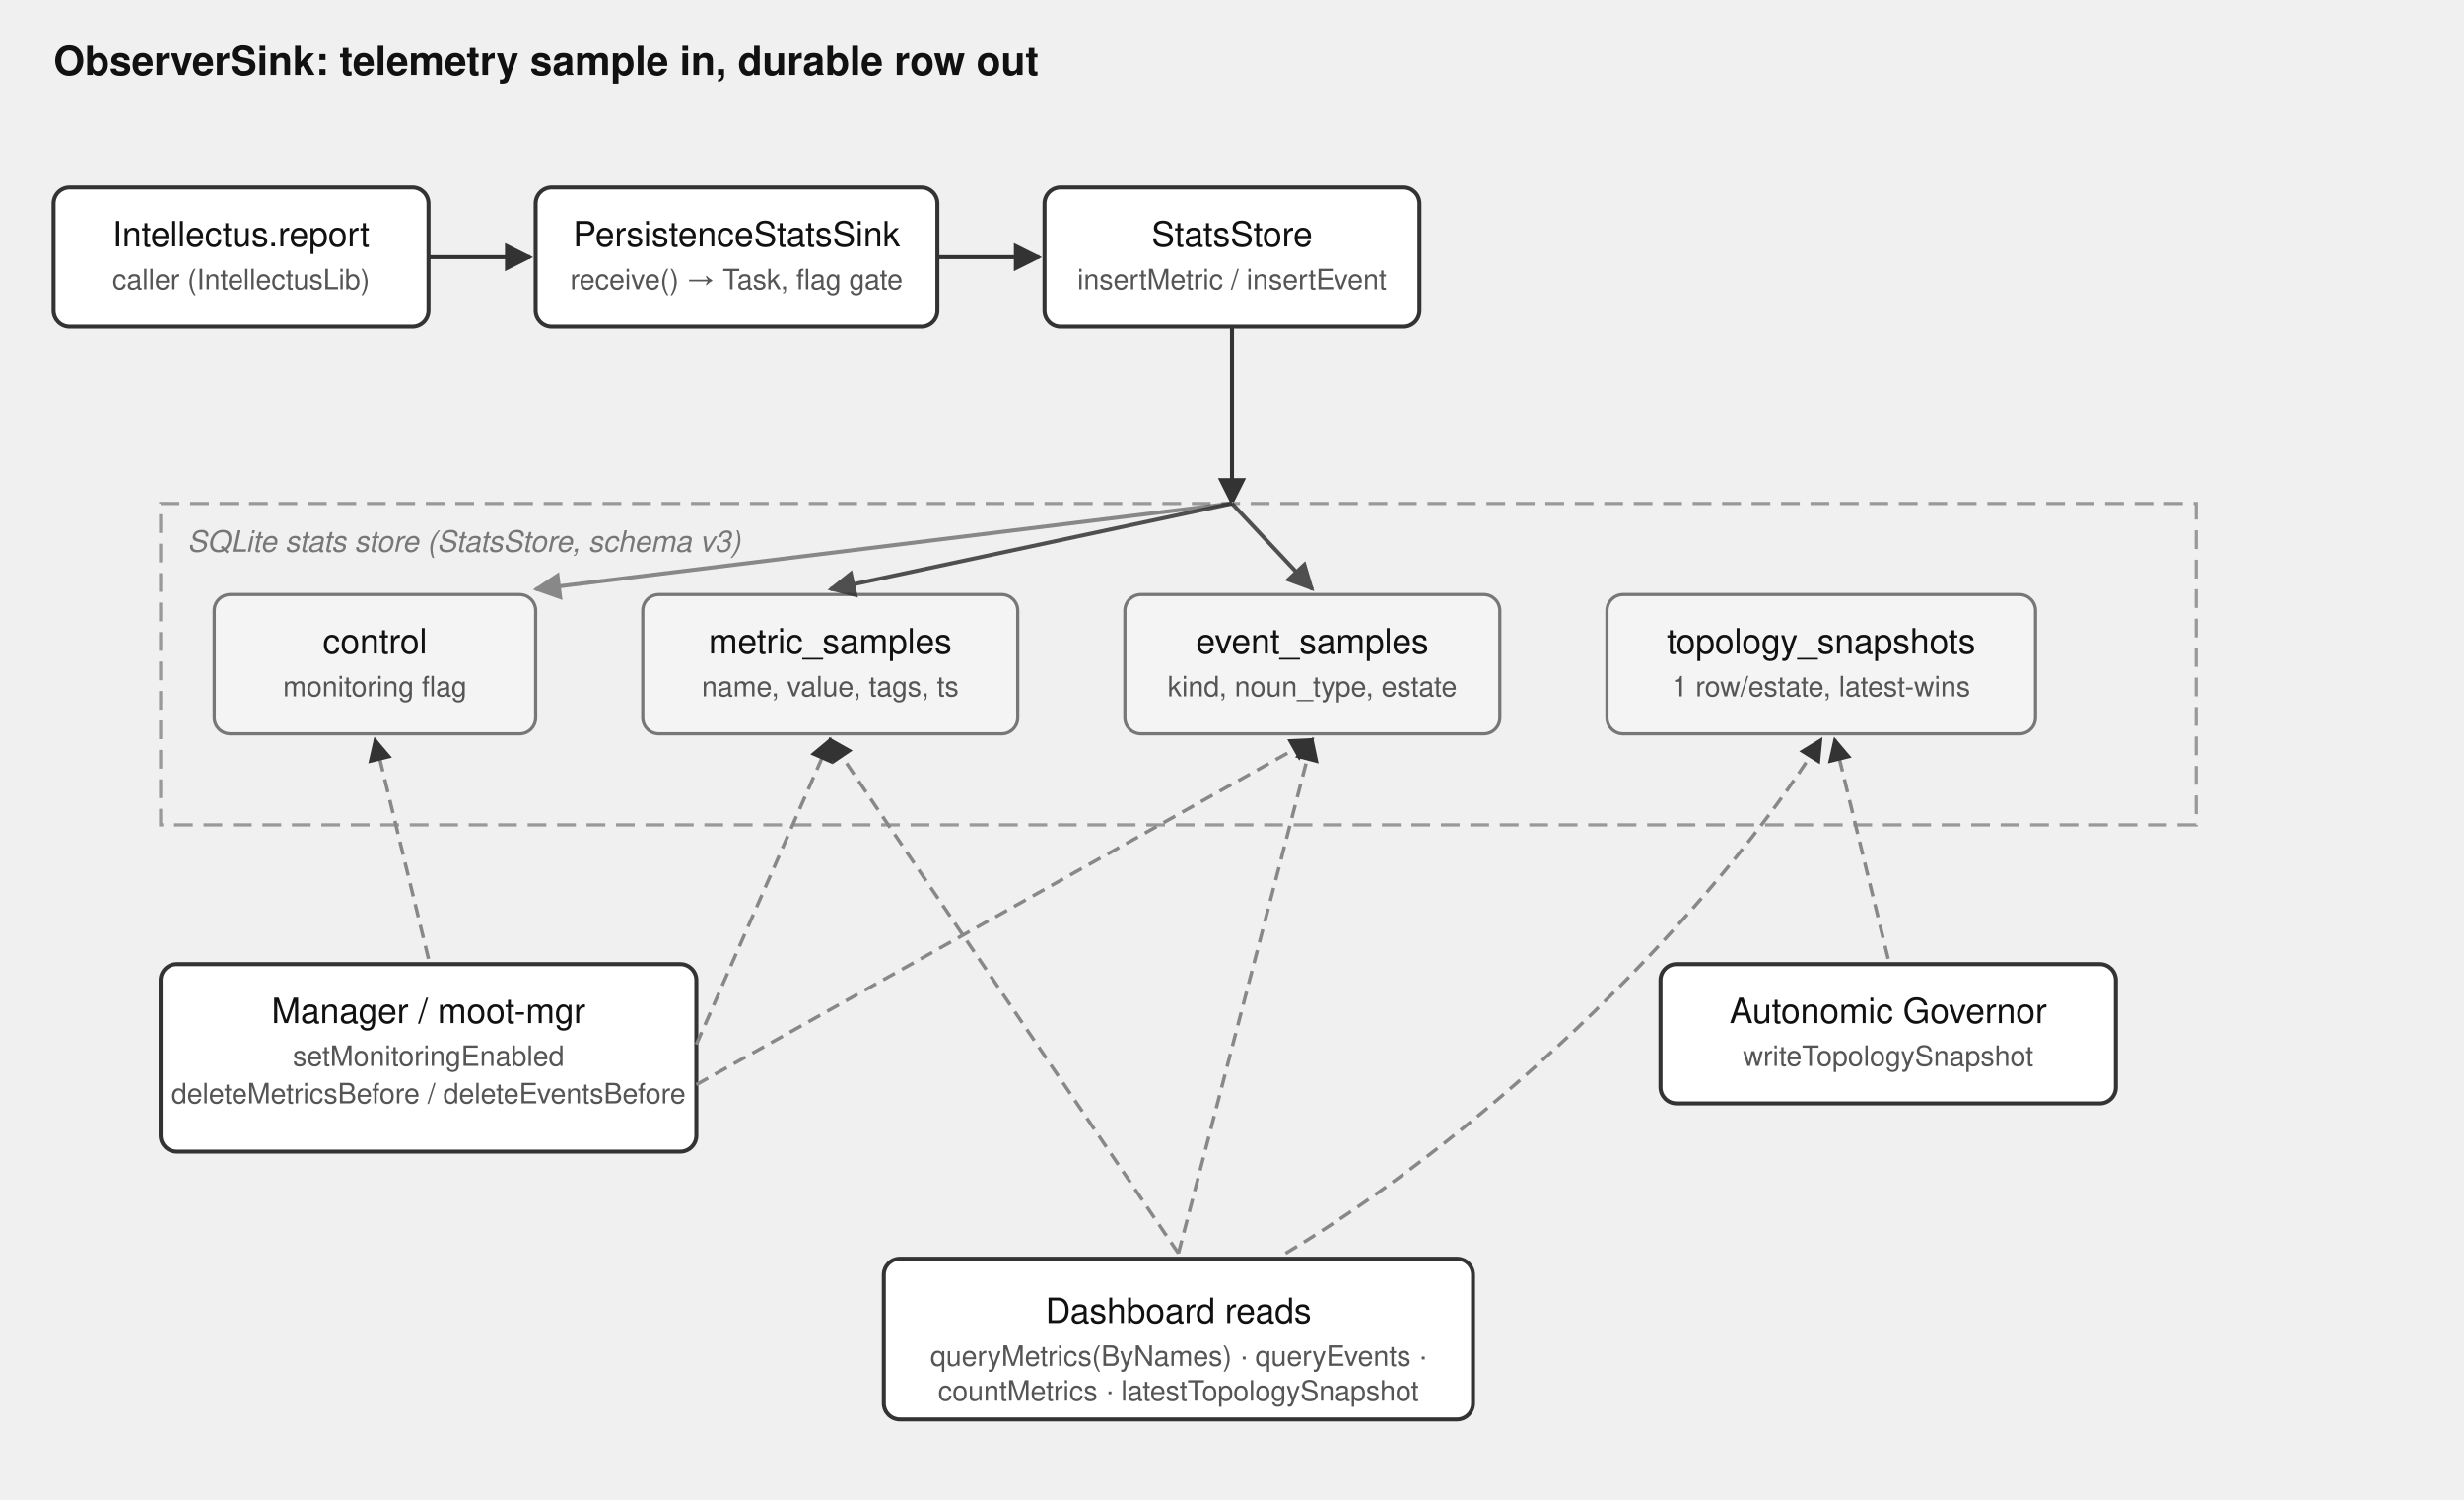
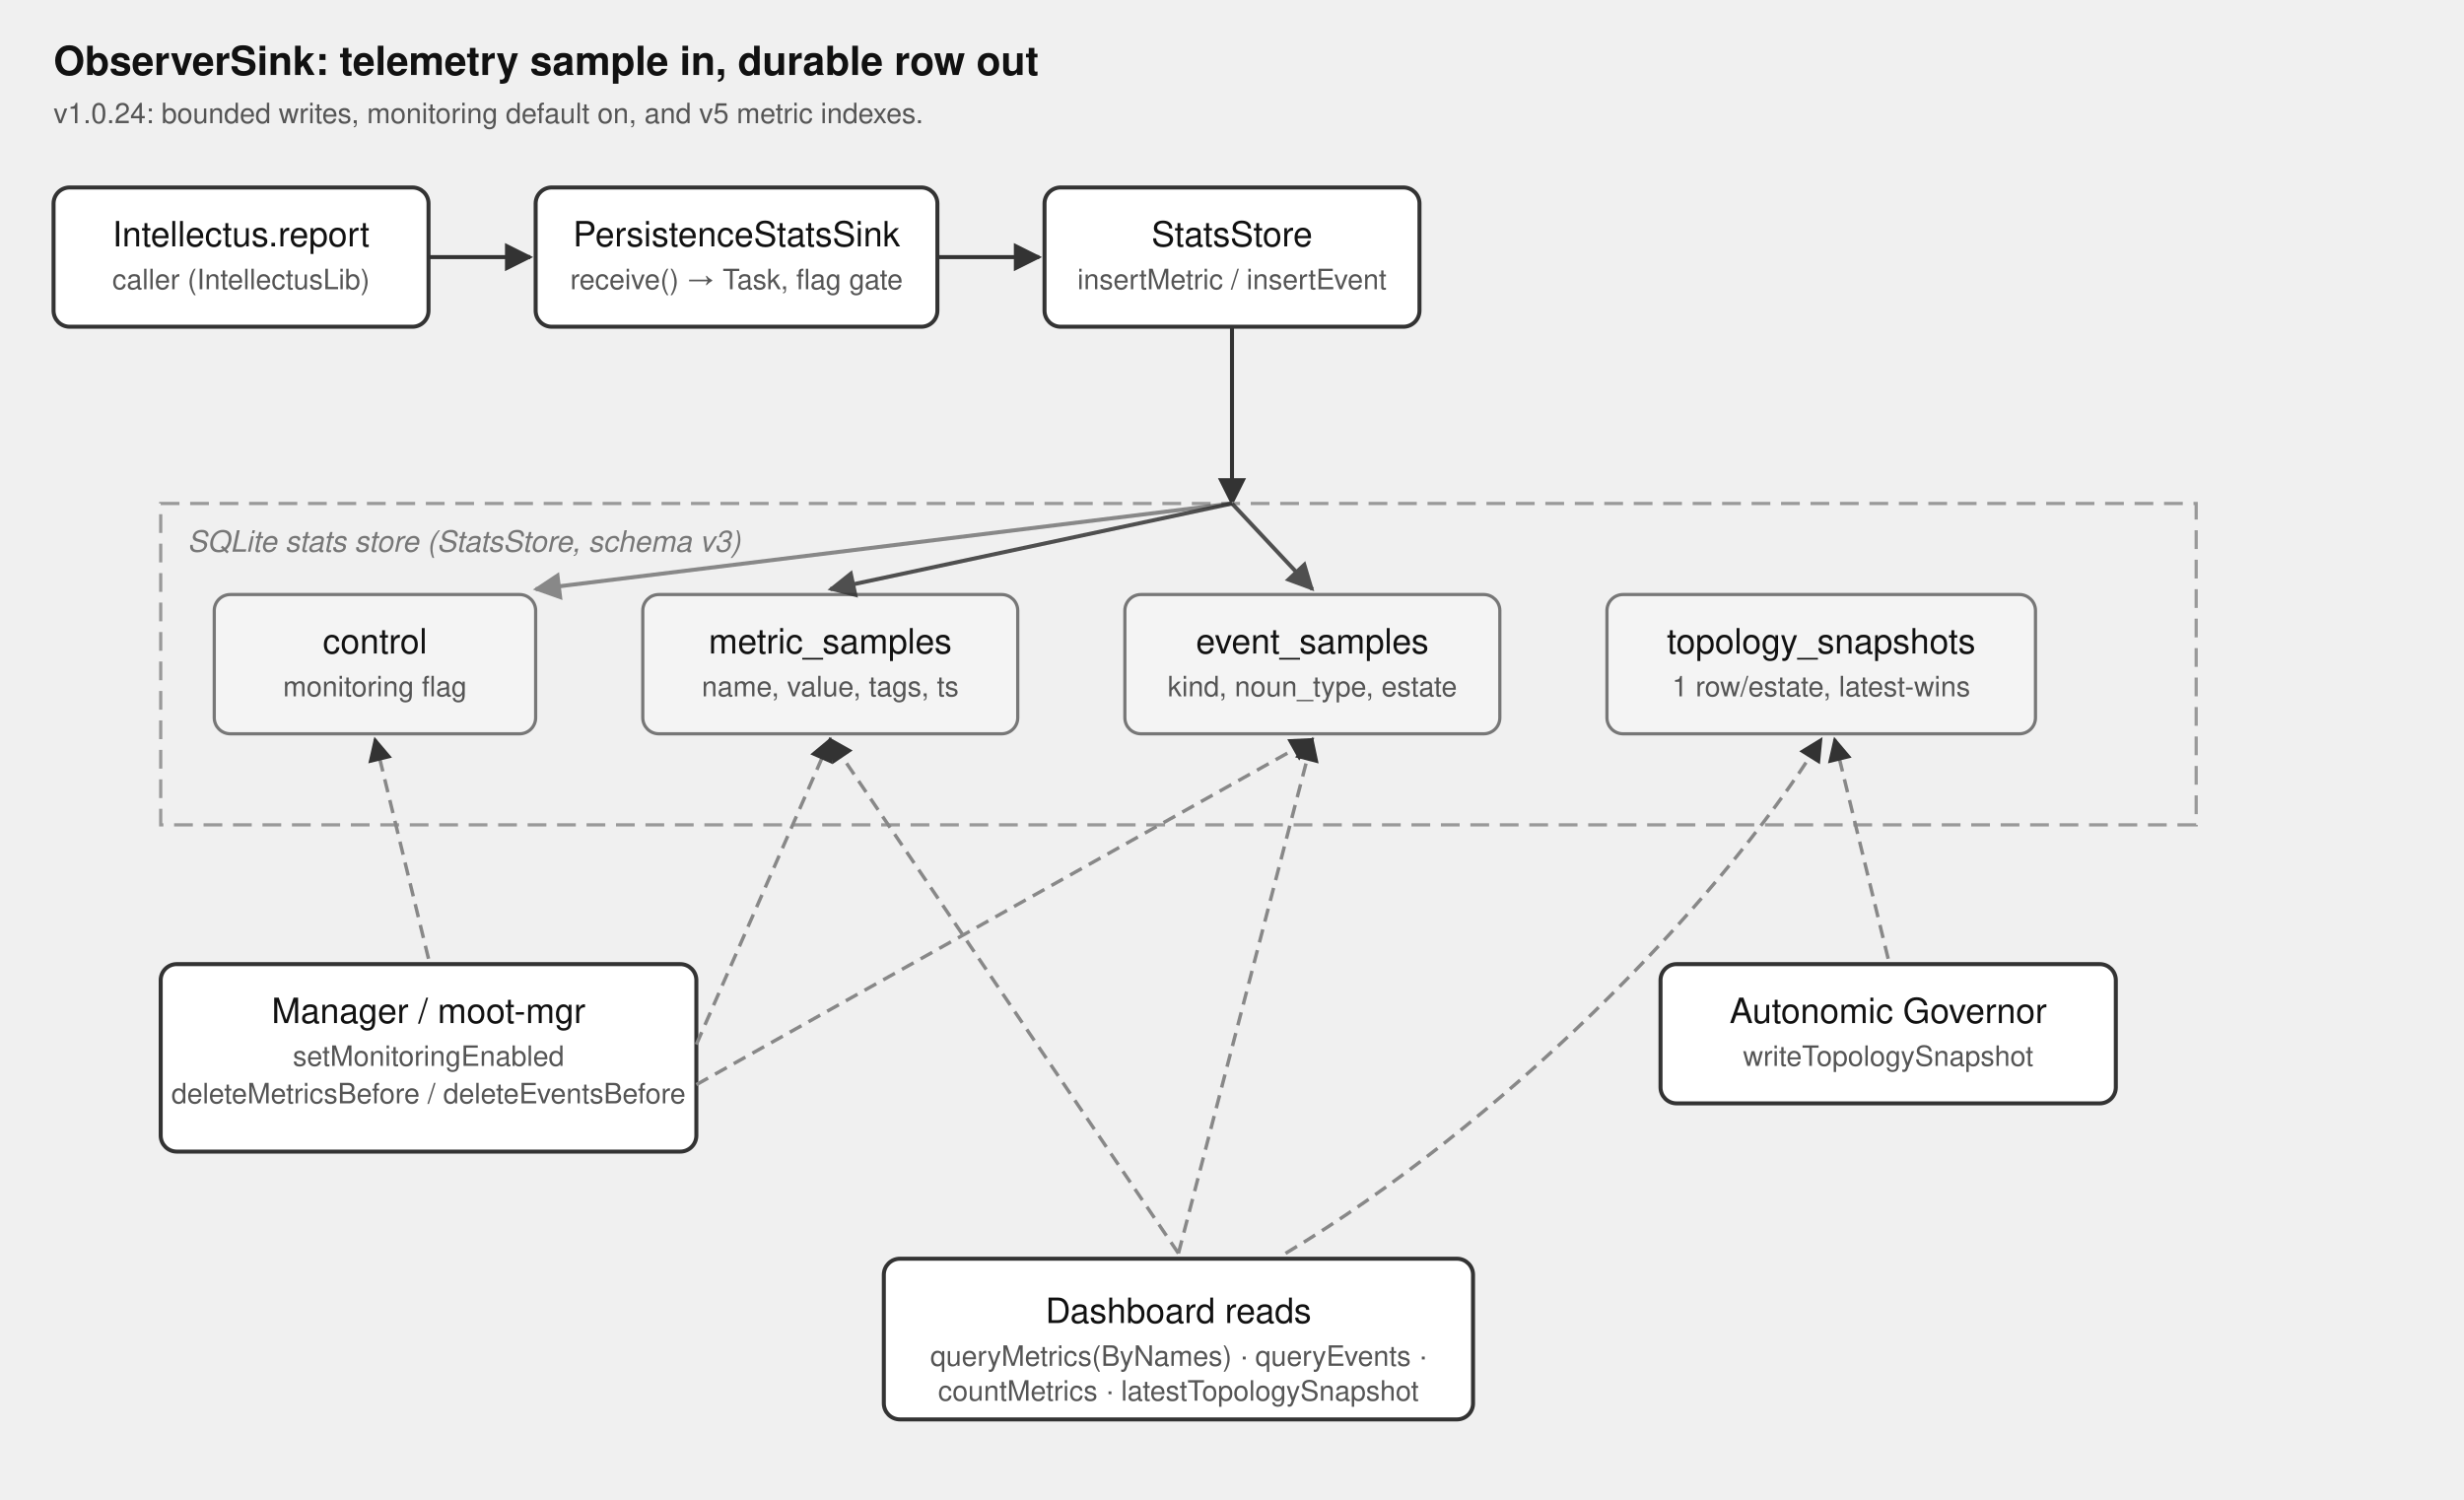
<svg xmlns="http://www.w3.org/2000/svg" width="920" height="560" viewBox="0 0 920 560" font-family="Helvetica, Arial, sans-serif">
  <defs>
    <marker id="arrow" viewBox="0 0 10 10" refX="9" refY="5" markerWidth="7" markerHeight="7" orient="auto-start-reverse">
      <path d="M 0 0 L 10 5 L 0 10 z" fill="#333" />
    </marker>
  </defs>
  <style>
    .box   { fill: #ffffff; stroke: #333; stroke-width: 1.5; }
    .art   { fill: #f4f4f4; stroke: #777; stroke-width: 1.2; }
    .label { font-size: 13px; fill: #111; }
    .sub   { font-size: 10.5px; fill: #555; }
    .flow  { stroke: #333; stroke-width: 1.5; fill: none; marker-end: url(#arrow); }
    .loop  { stroke: #888; stroke-width: 1.3; fill: none; marker-end: url(#arrow); stroke-dasharray: 5 3; }
    .region { fill: none; stroke: #999; stroke-width: 1.2; stroke-dasharray: 7 4; }
    .regionlabel { font-size: 11px; fill: #777; font-style: italic; }
  </style>
  <text x="20" y="28" font-size="15" font-weight="bold" fill="#111">ObserverSink: telemetry sample in, durable row out</text>
+   <text class="sub" x="20" y="46">v1.0.24: bounded writes, monitoring default on, and v5 metric indexes.</text>
  <rect class="box" x="20" y="70" width="140" height="52" rx="6" />
  <text class="label" x="90" y="92" text-anchor="middle">Intellectus.report</text>
  <text class="sub" x="90" y="108" text-anchor="middle">caller (IntellectusLib)</text>
  <rect class="box" x="200" y="70" width="150" height="52" rx="6" />
  <text class="label" x="275" y="92" text-anchor="middle">PersistenceStatsSink</text>
  <text class="sub" x="275" y="108" text-anchor="middle">receive() → Task, flag gate</text>
  <rect class="box" x="390" y="70" width="140" height="52" rx="6" />
  <text class="label" x="460" y="92" text-anchor="middle">StatsStore</text>
  <text class="sub" x="460" y="108" text-anchor="middle">insertMetric / insertEvent</text>
  <line class="flow" x1="160" y1="96" x2="198" y2="96" />
  <line class="flow" x1="350" y1="96" x2="388" y2="96" />
  <line class="flow" x1="460" y1="122" x2="460" y2="188" />
  <rect class="region" x="60" y="188" width="760" height="120" />
  <text class="regionlabel" x="70" y="206">SQLite stats store (StatsStore, schema v3)</text>
  <rect class="art" x="80" y="222" width="120" height="52" rx="6" />
  <text class="label" x="140" y="244" text-anchor="middle">control</text>
  <text class="sub" x="140" y="260" text-anchor="middle">monitoring flag</text>
  <rect class="art" x="240" y="222" width="140" height="52" rx="6" />
  <text class="label" x="310" y="244" text-anchor="middle">metric_samples</text>
  <text class="sub" x="310" y="260" text-anchor="middle">name, value, tags, ts</text>
  <rect class="art" x="420" y="222" width="140" height="52" rx="6" />
  <text class="label" x="490" y="244" text-anchor="middle">event_samples</text>
  <text class="sub" x="490" y="260" text-anchor="middle">kind, noun_type, estate</text>
  <rect class="art" x="600" y="222" width="160" height="52" rx="6" />
  <text class="label" x="680" y="244" text-anchor="middle">topology_snapshots</text>
  <text class="sub" x="680" y="260" text-anchor="middle">1 row/estate, latest-wins</text>
  <line class="flow" x1="460" y1="188" x2="200" y2="220" opacity="0.55" />
  <line class="flow" x1="460" y1="188" x2="310" y2="220" opacity="0.85" />
  <line class="flow" x1="460" y1="188" x2="490" y2="220" opacity="0.85" />
  <rect class="box" x="620" y="360" width="170" height="52" rx="6" />
  <text class="label" x="705" y="382" text-anchor="middle">Autonomic Governor</text>
  <text class="sub" x="705" y="398" text-anchor="middle">writeTopologySnapshot</text>
  <line class="loop" x1="705" y1="358" x2="685" y2="276" />
  <rect class="box" x="60" y="360" width="200" height="70" rx="6" />
  <text class="label" x="160" y="382" text-anchor="middle">Manager / moot-mgr</text>
  <text class="sub" x="160" y="398" text-anchor="middle">setMonitoringEnabled</text>
  <text class="sub" x="160" y="412" text-anchor="middle">deleteMetricsBefore / deleteEventsBefore</text>
  <line class="loop" x1="160" y1="358" x2="140" y2="276" />
  <line class="loop" x1="260" y1="390" x2="310" y2="276" />
  <line class="loop" x1="260" y1="405" x2="490" y2="276" />
  <rect class="box" x="330" y="470" width="220" height="60" rx="6" />
  <text class="label" x="440" y="494" text-anchor="middle">Dashboard reads</text>
  <text class="sub" x="440" y="510" text-anchor="middle">queryMetrics(ByNames) · queryEvents ·</text>
  <text class="sub" x="440" y="523" text-anchor="middle">countMetrics · latestTopologySnapshot</text>
  <line class="loop" x1="440" y1="468" x2="310" y2="276" />
  <line class="loop" x1="440" y1="468" x2="490" y2="276" />
  <path class="loop" d="M 480 468 C 560 420, 640 340, 680 276" />
</svg>
